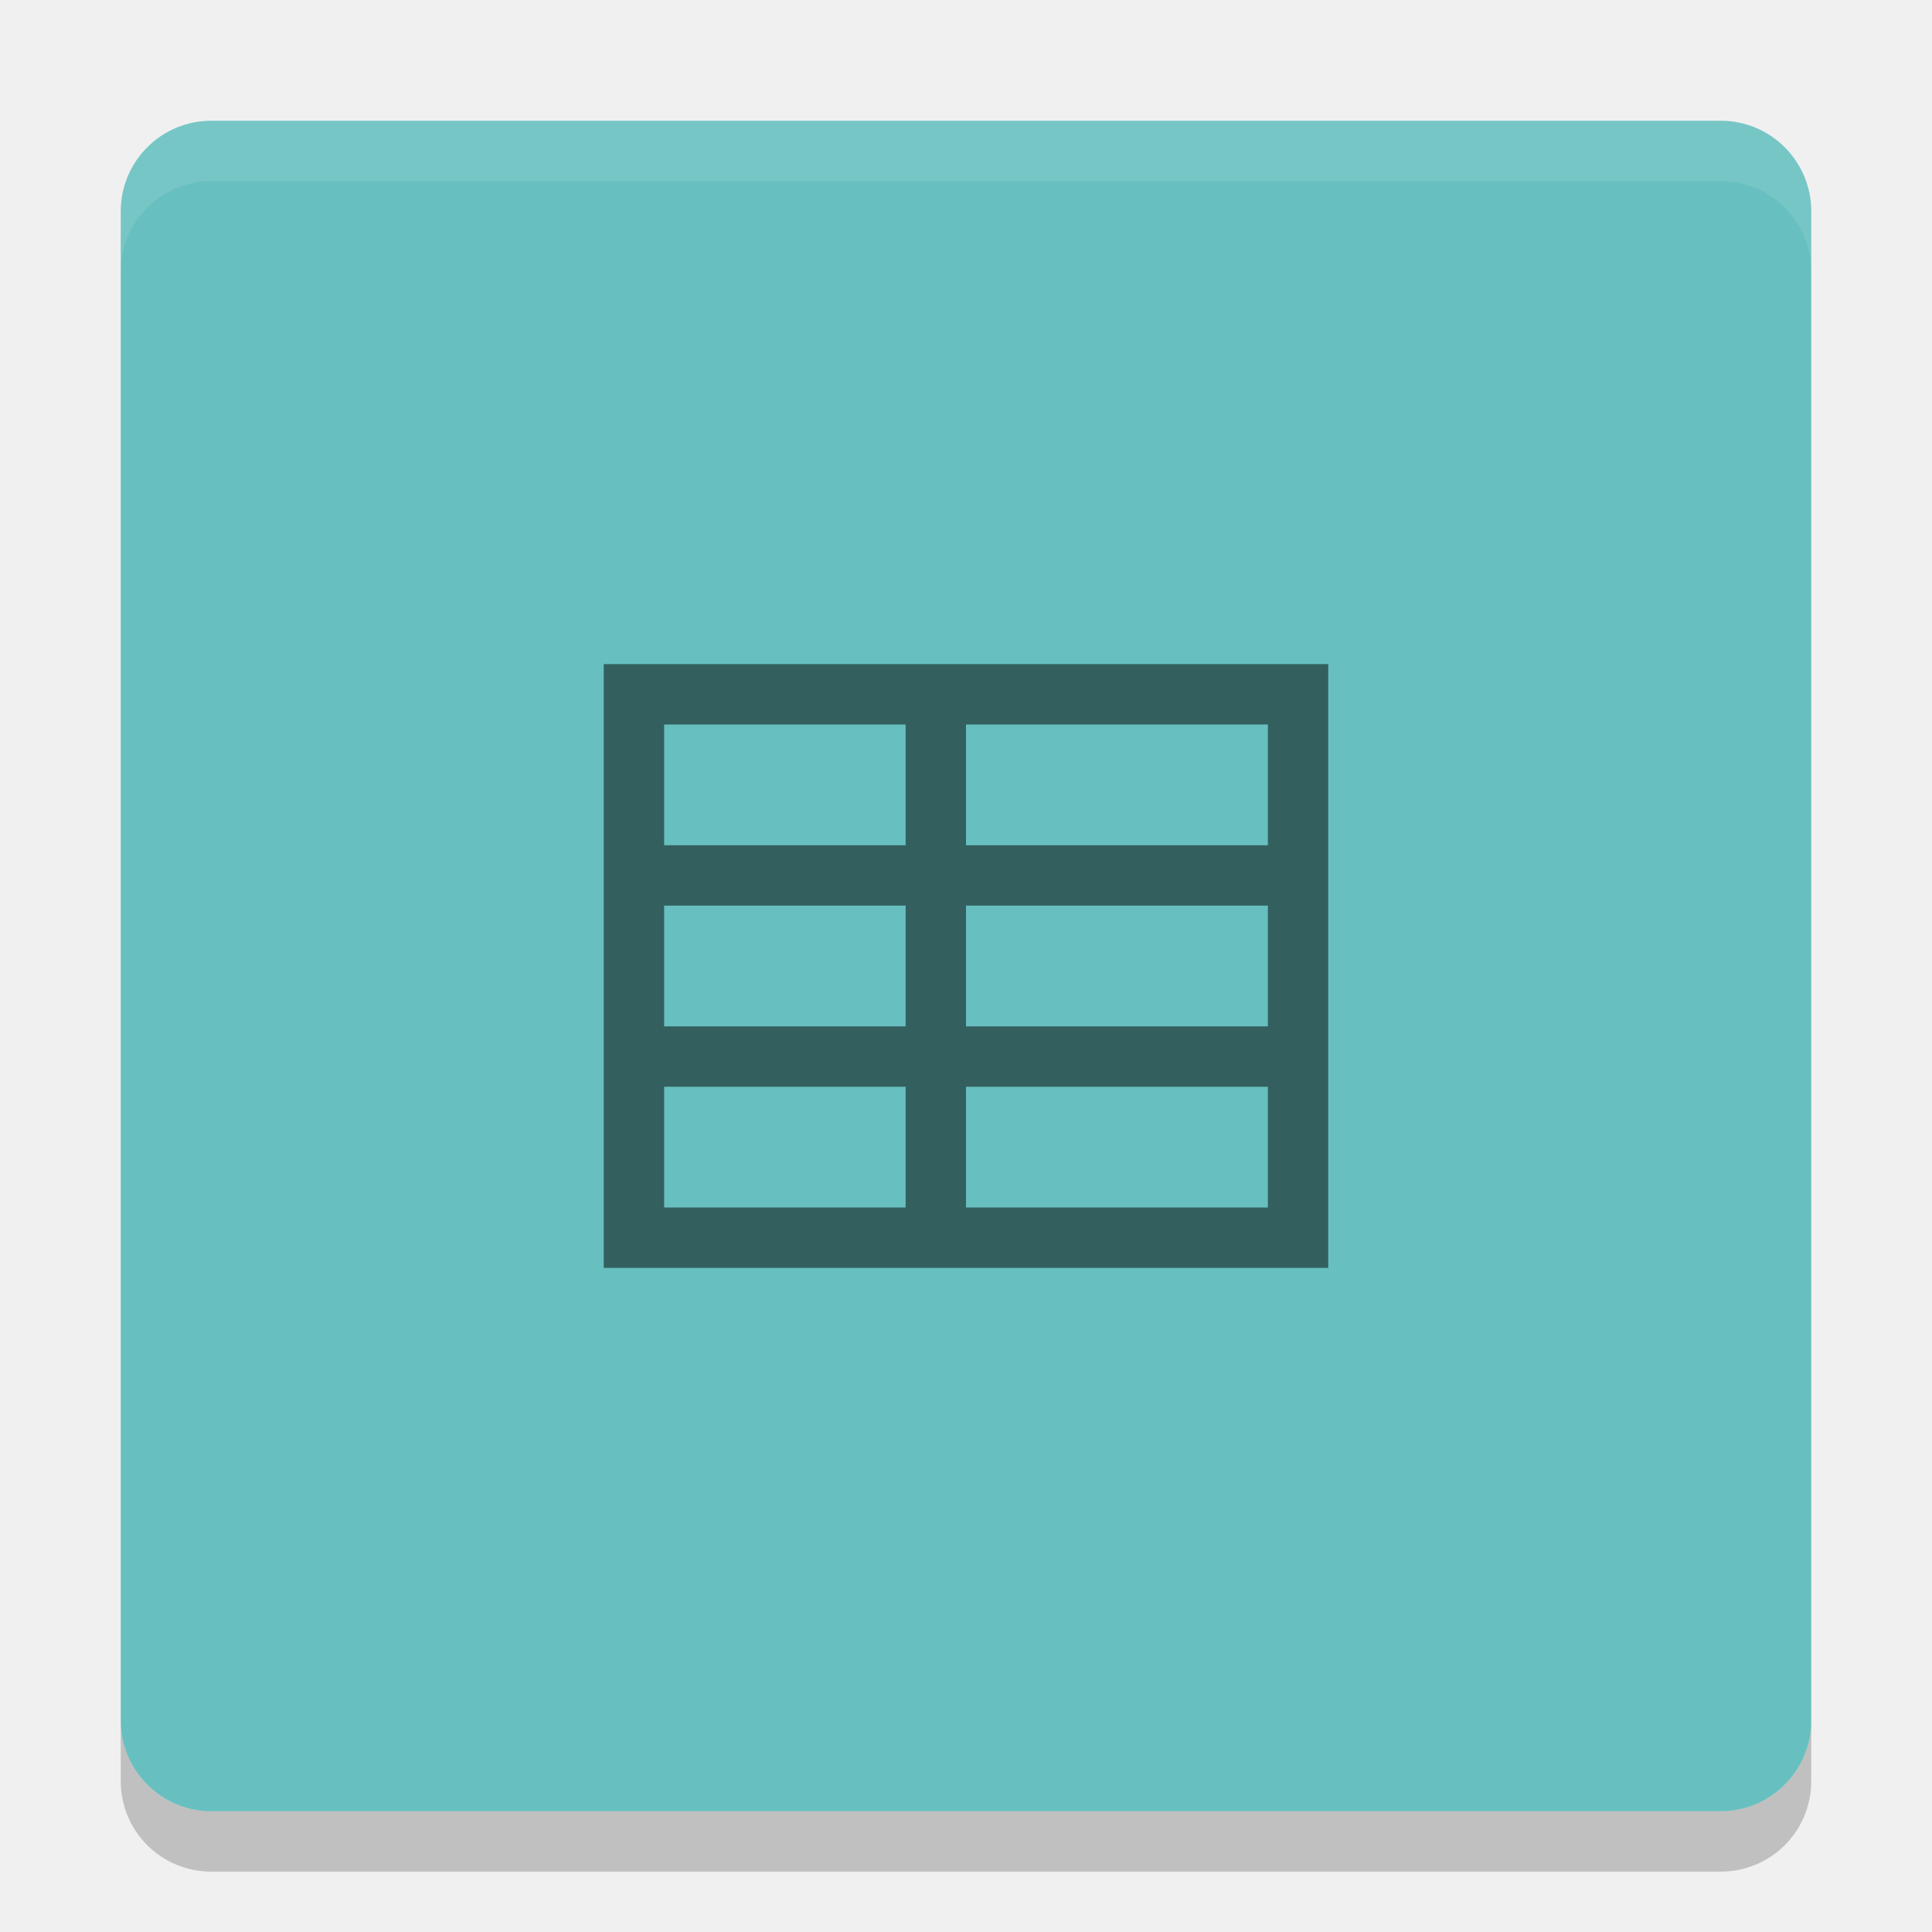
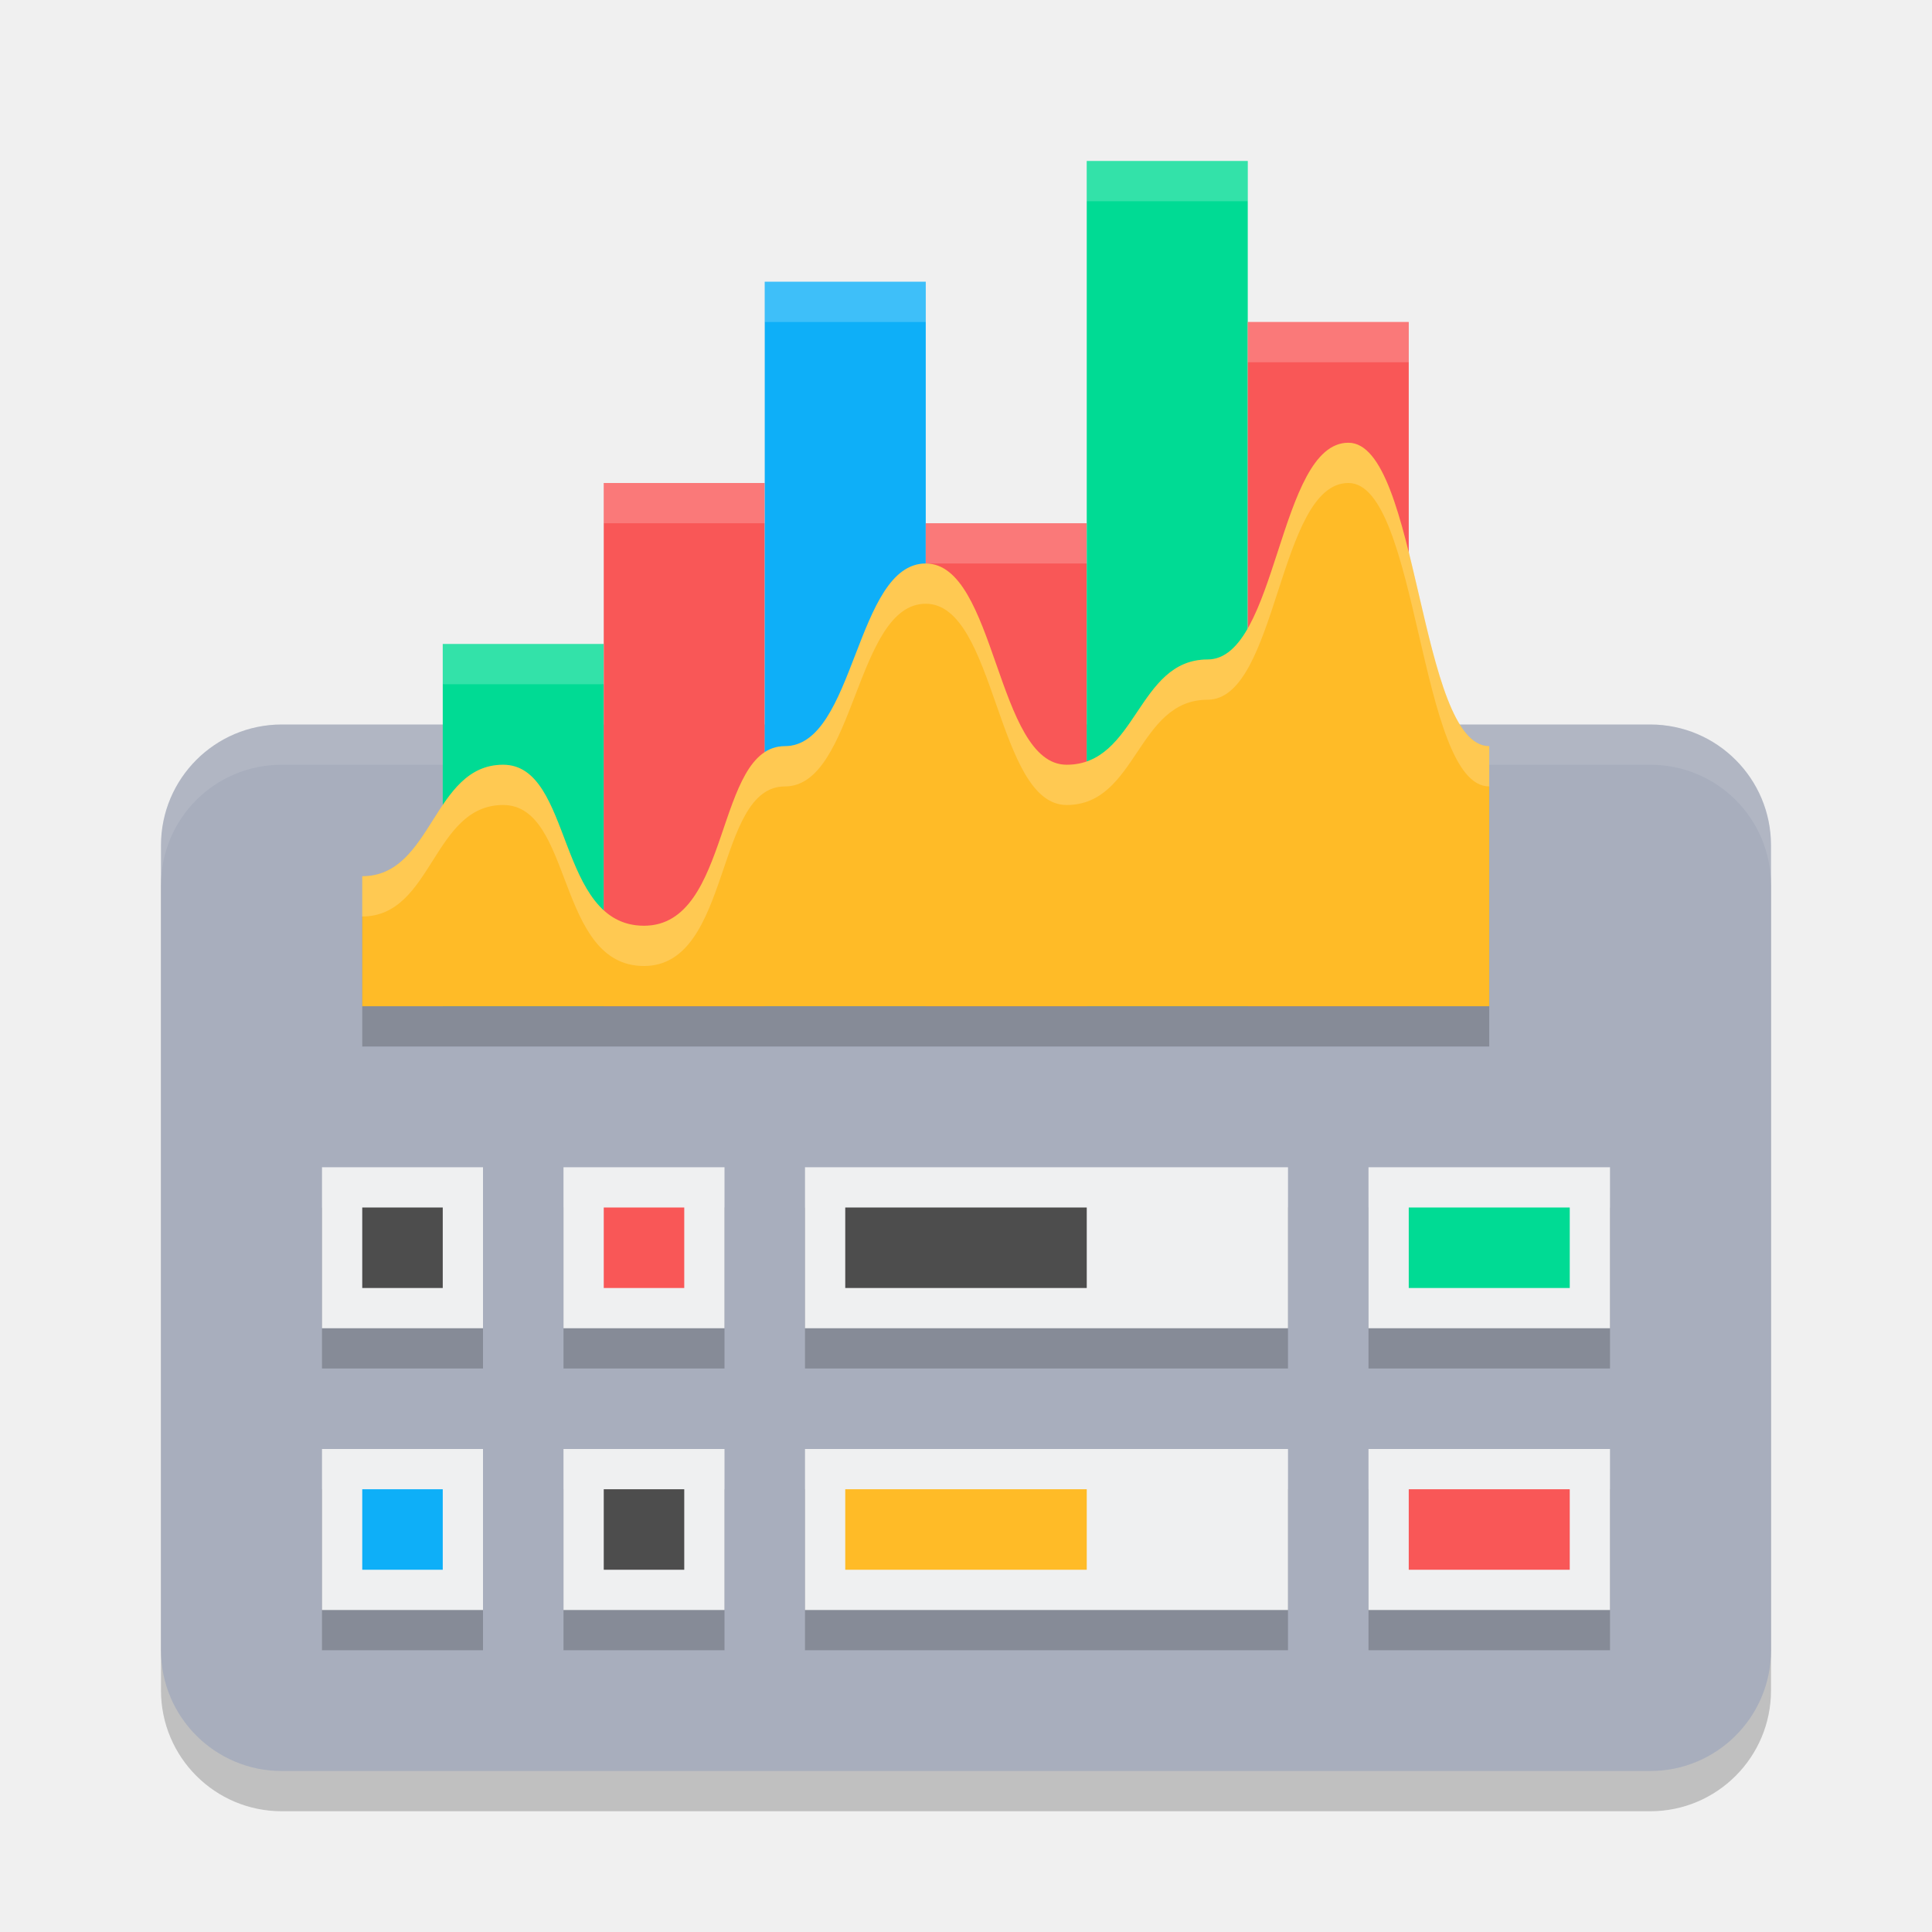
- <svg xmlns="http://www.w3.org/2000/svg" width="32" height="32" version="1">
-   <rect fill="#67c0bf" width="28" height="28" x="2" y="2" rx="1.5" ry="1.5" />
-   <path fill="#fff" opacity=".1" d="m3.5 2c-0.831 0-1.5 0.669-1.5 1.5v1c0-0.831 0.669-1.5 1.5-1.5h25c0.831 0 1.5 0.669 1.5 1.5v-1c0-0.831-0.669-1.5-1.5-1.5h-25z" />
-   <path opacity=".2" d="m2 28.5v1c0 0.831 0.669 1.5 1.5 1.5h25c0.831 0 1.5-0.669 1.5-1.5v-1c0 0.831-0.669 1.5-1.5 1.5h-25c-0.831 0-1.5-0.669-1.5-1.5z" />
-   <path opacity=".5" d="m10 21h12v-10h-12zm1-9h4v2h-4zm5 0h5v2h-5zm-5 3h4v2h-4zm5 0h5v2h-5zm-5 3h4v2h-4zm5 0h5v2h-5z" />
+ <svg xmlns="http://www.w3.org/2000/svg" width="48" height="48" version="1.1">
+   <rect style="opacity:0.2" width="40" height="26" x="4" y="19" ry="3" />
+   <rect style="fill:#a8aebd" width="40" height="26" x="4" y="18" ry="3" />
+   <path style="fill:#ffffff;opacity:0.1" d="M 7 18 C 5.338 18 4 19.338 4 21 L 4 22 C 4 20.338 5.338 19 7 19 L 41 19 C 42.662 19 44 20.338 44 22 L 44 21 C 44 19.338 42.662 18 41 18 L 7 18 z" />
+   <path style="opacity:0.2" d="m 8,30 v 4 h 4 v -4 z m 6,0 v 4 h 4 v -4 z m 6,0 v 4 h 12 v -4 z m 14,0 v 4 h 6 V 30 Z M 8,37 v 4 h 4 v -4 z m 6,0 v 4 h 4 v -4 z m 6,0 v 4 h 12 v -4 z m 14,0 v 4 h 6 v -4 z" />
+   <rect style="fill:#00db94" width="4" height="9" x="11" y="16" />
+   <rect style="fill:#f95757" width="4" height="13" x="15" y="12" />
+   <rect style="fill:#0eaff8" width="4" height="18" x="19" y="7" />
+   <rect style="fill:#f95757" width="4" height="12" x="23" y="13" />
+   <rect style="fill:#00db94" width="4" height="21" x="27" y="4" />
+   <rect style="fill:#f95757" width="4" height="17" x="31" y="8" />
+   <rect style="fill:#eff0f1" width="4" height="4" x="8" y="29" />
+   <rect style="fill:#eff0f1" width="12" height="4" x="20" y="29" />
+   <rect style="fill:#eff0f1" width="6" height="4" x="34" y="29" />
+   <rect fill="#4d4d4d" width="2" height="2" x="9" y="30" />
+   <rect style="fill:#4d4d4d" width="6" height="2" x="21" y="30" />
+   <rect style="fill:#00db94" width="4" height="2" x="35" y="30" />
+   <path style="opacity:0.2" d="M 9,26 V 22.769 C 10.75,22.769 10.75,20 12.5,20 14.25,20 13.813,24 16,24 c 2.188,0 1.75,-4.462 3.5,-4.462 1.75,0 1.75,-4.538 3.5,-4.538 C 24.75,15 24.75,20 26.5,20 c 1.75,0 1.75,-2.615 3.5,-2.615 1.75,0 1.75,-5.385 3.5,-5.385 1.75,0 1.75,7.538 3.5,7.538 V 26 Z" />
+   <path style="fill:#ffbb27" d="M 9,25 V 21.769 C 10.75,21.769 10.75,19 12.5,19 14.25,19 13.813,23 16,23 c 2.188,0 1.75,-4.462 3.5,-4.462 1.75,0 1.75,-4.538 3.5,-4.538 C 24.75,14 24.75,19 26.5,19 c 1.75,0 1.75,-2.615 3.5,-2.615 1.75,0 1.75,-5.385 3.5,-5.385 1.75,0 1.75,7.538 3.5,7.538 V 25 Z" />
+   <rect style="fill:#eff0f1" width="4" height="4" x="14" y="29" />
+   <rect style="fill:#f95757" width="2" height="2" x="15" y="30" />
+   <rect style="fill:#eff0f1" width="4" height="4" x="8" y="36" />
+   <rect style="fill:#eff0f1" width="12" height="4" x="20" y="36" />
+   <rect style="fill:#eff0f1" width="6" height="4" x="34" y="36" />
+   <rect style="fill:#0eaff8" width="2" height="2" x="9" y="37" />
+   <rect style="fill:#ffbb27" width="6" height="2" x="21" y="37" />
+   <rect style="fill:#f95757" width="4" height="2" x="35" y="37" />
+   <rect style="fill:#eff0f1" width="4" height="4" x="14" y="36" />
+   <rect fill="#4d4d4d" width="2" height="2" x="15" y="37" />
+   <path style="fill:#ffffff;opacity:0.2" d="M 27 4 L 27 5 L 31 5 L 31 4 L 27 4 z M 19 7 L 19 8 L 23 8 L 23 7 L 19 7 z M 31 8 L 31 9 L 35 9 L 35 8 L 31 8 z M 15 12 L 15 13 L 19 13 L 19 12 L 15 12 z M 23 13 L 23 14 L 27 14 L 27 13 L 23 13 z M 11 16 L 11 17 L 15 17 L 15 16 L 11 16 z" />
+   <path style="fill:#ffffff;opacity:0.2" d="M 33.5 11 C 31.75 11 31.75 16.385 30 16.385 C 28.25 16.385 28.25 19 26.5 19 C 24.75 19 24.75 14 23 14 C 21.25 14 21.25 18.539 19.5 18.539 C 17.75 18.539 18.188 23 16 23 C 13.813 23 14.25 19 12.5 19 C 10.75 19 10.75 21.77 9 21.77 L 9 22.77 C 10.75 22.77 10.75 20 12.5 20 C 14.25 20 13.813 24 16 24 C 18.188 24 17.75 19.539 19.5 19.539 C 21.25 19.539 21.25 15 23 15 C 24.75 15 24.75 20 26.5 20 C 28.25 20 28.25 17.385 30 17.385 C 31.75 17.385 31.75 12 33.5 12 C 35.25 12 35.25 19.539 37 19.539 L 37 18.539 C 35.25 18.539 35.25 11 33.5 11 z" />
</svg>
